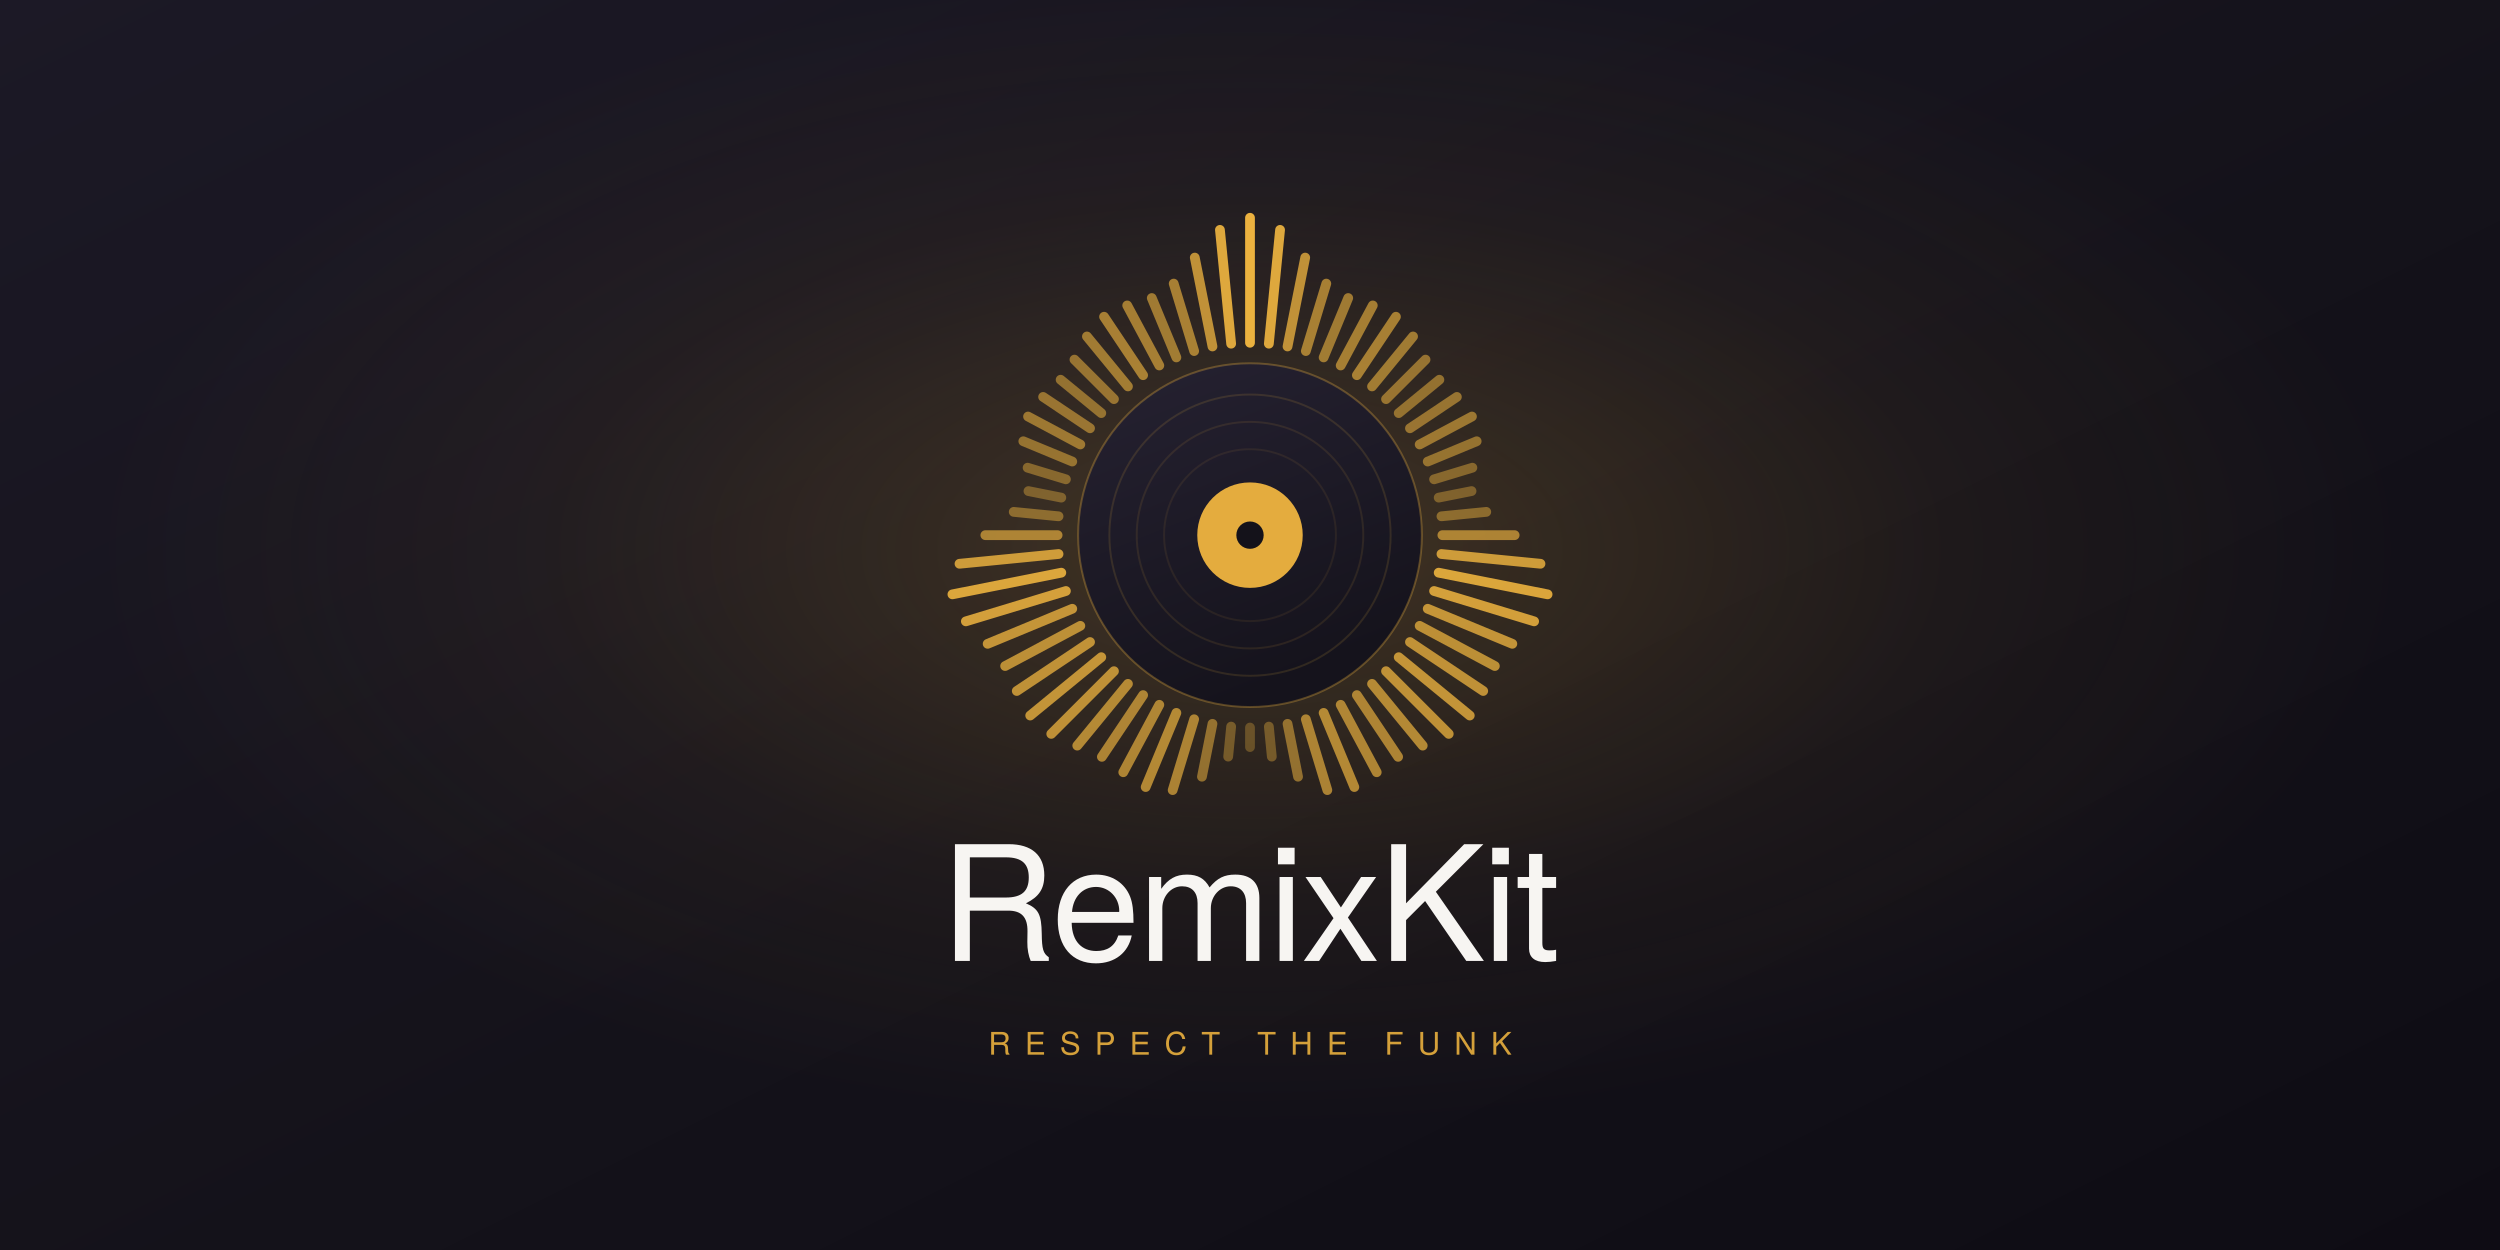
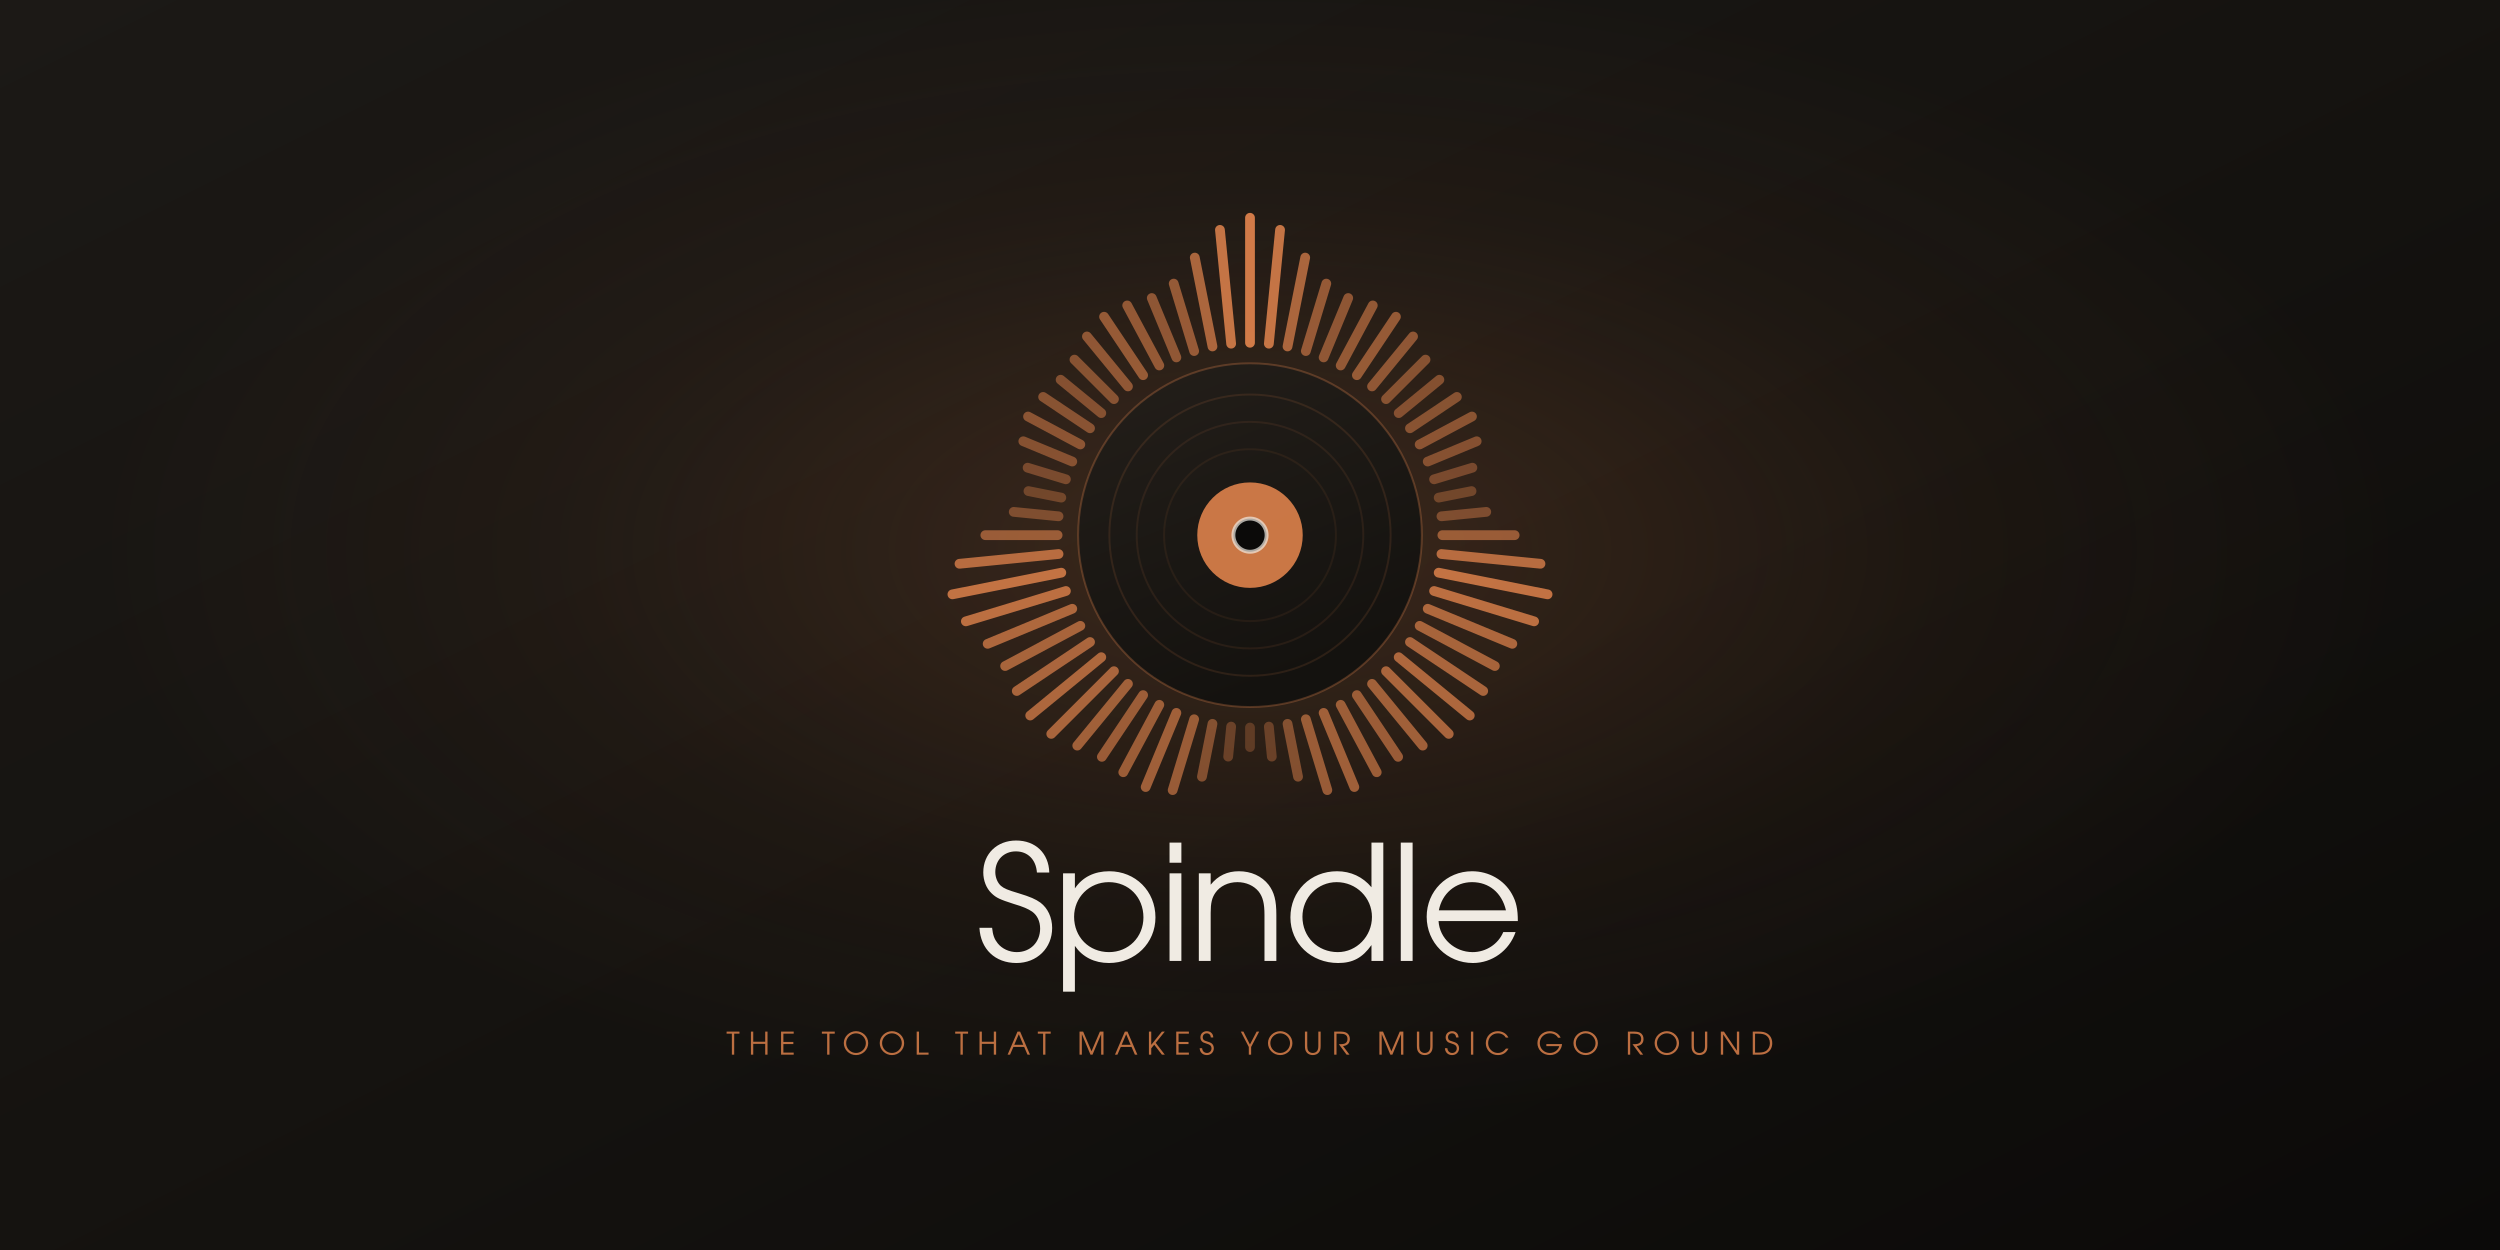
- <svg xmlns="http://www.w3.org/2000/svg" width="1280" height="640" viewBox="0 0 1280 640" role="img" aria-label="RemixKit — Respect the Funk">
+ <svg xmlns="http://www.w3.org/2000/svg" width="1280" height="640" viewBox="0 0 1280 640" role="img" aria-label="Spindle — The tool that makes your music go round">
  <defs>
    <linearGradient id="bg" x1="0" y1="0" x2="1" y2="1">
-       <stop offset="0" stop-color="#1c1926" />
-       <stop offset="0.55" stop-color="#14121a" />
-       <stop offset="1" stop-color="#0e0c14" />
+       <stop offset="0" stop-color="#1c1916" />
+       <stop offset="0.55" stop-color="#14120f" />
+       <stop offset="1" stop-color="#0b0a09" />
    </linearGradient>
    <radialGradient id="glow" cx="0.5" cy="0.44" r="0.46">
-       <stop offset="0" stop-color="#f5b940" stop-opacity="0.20" />
-       <stop offset="0.6" stop-color="#f5b940" stop-opacity="0.05" />
-       <stop offset="1" stop-color="#f5b940" stop-opacity="0" />
+       <stop offset="0" stop-color="#d97f4a" stop-opacity="0.20" />
+       <stop offset="0.6" stop-color="#d97f4a" stop-opacity="0.05" />
+       <stop offset="1" stop-color="#d97f4a" stop-opacity="0" />
    </radialGradient>
    <linearGradient id="disc" x1="0" y1="0" x2="0.4" y2="1">
-       <stop offset="0" stop-color="#262232" />
-       <stop offset="1" stop-color="#15131c" />
+       <stop offset="0" stop-color="#241f1a" />
+       <stop offset="1" stop-color="#14120f" />
    </linearGradient>
  </defs>
  <rect width="1280" height="640" fill="url(#bg)" />
  <rect width="1280" height="640" fill="url(#glow)" />
  <g>
    <circle cx="640" cy="274" r="88" fill="url(#disc)" />
-     <circle cx="640" cy="274" r="88" fill="none" stroke="#f5b940" stroke-opacity="0.30" />
-     <circle cx="640" cy="274" r="72" fill="none" stroke="#f5b940" stroke-opacity="0.13" />
-     <circle cx="640" cy="274" r="58" fill="none" stroke="#f5b940" stroke-opacity="0.10" />
-     <circle cx="640" cy="274" r="44" fill="none" stroke="#f5b940" stroke-opacity="0.08" />
-     <circle cx="640" cy="274" r="27" fill="#f5b940" fill-opacity="0.92" />
-     <circle cx="640" cy="274" r="7" fill="#14121a" />
-     <g transform="translate(640, 274)" fill="#f5b940">
+     <circle cx="640" cy="274" r="88" fill="none" stroke="#d97f4a" stroke-opacity="0.30" />
+     <circle cx="640" cy="274" r="72" fill="none" stroke="#d97f4a" stroke-opacity="0.13" />
+     <circle cx="640" cy="274" r="58" fill="none" stroke="#d97f4a" stroke-opacity="0.10" />
+     <circle cx="640" cy="274" r="44" fill="none" stroke="#d97f4a" stroke-opacity="0.08" />
+     <circle cx="640" cy="274" r="27" fill="#d97f4a" fill-opacity="0.92" />
+     <circle cx="640" cy="274" r="8.5" fill="#0b0a09" />
+     <circle cx="640" cy="274" r="8.5" fill="none" stroke="#f0ebe3" stroke-opacity="0.70" stroke-width="2" />
+     <g transform="translate(640, 274)" fill="#d97f4a">
      <rect x="-2.50" y="-165.00" width="5.00" height="69.00" rx="2.50" transform="rotate(0.000)" opacity="0.950" />
      <rect x="-2.50" y="-159.56" width="5.00" height="63.56" rx="2.50" transform="rotate(5.625)" opacity="0.885" />
      <rect x="-2.50" y="-147.40" width="5.00" height="51.40" rx="2.50" transform="rotate(11.250)" opacity="0.738" />
      <rect x="-2.50" y="-137.09" width="5.00" height="41.09" rx="2.50" transform="rotate(16.875)" opacity="0.614" />
      <rect x="-2.50" y="-133.91" width="5.00" height="37.91" rx="2.50" transform="rotate(22.500)" opacity="0.576" />
      <rect x="-2.50" y="-135.86" width="5.00" height="39.86" rx="2.50" transform="rotate(28.125)" opacity="0.599" />
      <rect x="-2.50" y="-136.99" width="5.00" height="40.99" rx="2.50" transform="rotate(33.750)" opacity="0.613" />
      <rect x="-2.50" y="-134.10" width="5.00" height="38.10" rx="2.50" transform="rotate(39.375)" opacity="0.578" />
      <rect x="-2.50" y="-129.60" width="5.00" height="33.60" rx="2.50" transform="rotate(45.000)" opacity="0.524" />
      <rect x="-2.50" y="-127.93" width="5.00" height="31.93" rx="2.50" transform="rotate(50.625)" opacity="0.504" />
      <rect x="-2.50" y="-129.89" width="5.00" height="33.89" rx="2.50" transform="rotate(56.250)" opacity="0.527" />
      <rect x="-2.50" y="-131.35" width="5.00" height="35.35" rx="2.50" transform="rotate(61.875)" opacity="0.545" />
      <rect x="-2.50" y="-128.12" width="5.00" height="32.12" rx="2.50" transform="rotate(67.500)" opacity="0.506" />
      <rect x="-2.50" y="-121.48" width="5.00" height="25.48" rx="2.50" transform="rotate(73.125)" opacity="0.426" />
      <rect x="-2.50" y="-118.15" width="5.00" height="22.15" rx="2.50" transform="rotate(78.750)" opacity="0.386" />
      <rect x="-2.50" y="-124.05" width="5.00" height="28.05" rx="2.50" transform="rotate(84.375)" opacity="0.457" />
      <rect x="-2.50" y="-138.00" width="5.00" height="42.00" rx="2.50" transform="rotate(90.000)" opacity="0.625" />
      <rect x="-2.50" y="-151.95" width="5.00" height="55.95" rx="2.50" transform="rotate(95.625)" opacity="0.793" />
      <rect x="-2.50" y="-157.85" width="5.00" height="61.85" rx="2.50" transform="rotate(101.250)" opacity="0.864" />
      <rect x="-2.50" y="-154.52" width="5.00" height="58.52" rx="2.50" transform="rotate(106.875)" opacity="0.824" />
      <rect x="-2.50" y="-147.88" width="5.00" height="51.88" rx="2.50" transform="rotate(112.500)" opacity="0.744" />
      <rect x="-2.50" y="-144.65" width="5.00" height="48.65" rx="2.50" transform="rotate(118.125)" opacity="0.705" />
      <rect x="-2.50" y="-146.11" width="5.00" height="50.11" rx="2.50" transform="rotate(123.750)" opacity="0.723" />
      <rect x="-2.50" y="-148.07" width="5.00" height="52.07" rx="2.50" transform="rotate(129.375)" opacity="0.746" />
      <rect x="-2.50" y="-146.40" width="5.00" height="50.40" rx="2.50" transform="rotate(135.000)" opacity="0.726" />
      <rect x="-2.50" y="-141.90" width="5.00" height="45.90" rx="2.50" transform="rotate(140.625)" opacity="0.672" />
      <rect x="-2.50" y="-139.01" width="5.00" height="43.01" rx="2.50" transform="rotate(146.250)" opacity="0.637" />
      <rect x="-2.50" y="-140.14" width="5.00" height="44.14" rx="2.50" transform="rotate(151.875)" opacity="0.651" />
      <rect x="-2.50" y="-142.09" width="5.00" height="46.09" rx="2.50" transform="rotate(157.500)" opacity="0.674" />
      <rect x="-2.50" y="-138.91" width="5.00" height="42.91" rx="2.50" transform="rotate(163.125)" opacity="0.636" />
      <rect x="-2.50" y="-128.60" width="5.00" height="32.60" rx="2.50" transform="rotate(168.750)" opacity="0.512" />
      <rect x="-2.50" y="-116.44" width="5.00" height="20.44" rx="2.50" transform="rotate(174.375)" opacity="0.365" />
      <rect x="-2.50" y="-111.00" width="5.00" height="15.00" rx="2.50" transform="rotate(180.000)" opacity="0.300" />
      <rect x="-2.50" y="-116.44" width="5.00" height="20.44" rx="2.50" transform="rotate(185.625)" opacity="0.365" />
      <rect x="-2.50" y="-128.60" width="5.00" height="32.60" rx="2.50" transform="rotate(191.250)" opacity="0.512" />
      <rect x="-2.50" y="-138.91" width="5.00" height="42.91" rx="2.50" transform="rotate(196.875)" opacity="0.636" />
      <rect x="-2.50" y="-142.09" width="5.00" height="46.09" rx="2.50" transform="rotate(202.500)" opacity="0.674" />
      <rect x="-2.50" y="-140.14" width="5.00" height="44.14" rx="2.50" transform="rotate(208.125)" opacity="0.651" />
      <rect x="-2.50" y="-139.01" width="5.00" height="43.01" rx="2.50" transform="rotate(213.750)" opacity="0.637" />
      <rect x="-2.50" y="-141.90" width="5.00" height="45.90" rx="2.50" transform="rotate(219.375)" opacity="0.672" />
      <rect x="-2.50" y="-146.40" width="5.00" height="50.40" rx="2.50" transform="rotate(225.000)" opacity="0.726" />
      <rect x="-2.50" y="-148.07" width="5.00" height="52.07" rx="2.50" transform="rotate(230.625)" opacity="0.746" />
      <rect x="-2.50" y="-146.11" width="5.00" height="50.11" rx="2.50" transform="rotate(236.250)" opacity="0.723" />
      <rect x="-2.50" y="-144.65" width="5.00" height="48.65" rx="2.50" transform="rotate(241.875)" opacity="0.705" />
      <rect x="-2.50" y="-147.88" width="5.00" height="51.88" rx="2.50" transform="rotate(247.500)" opacity="0.744" />
      <rect x="-2.50" y="-154.52" width="5.00" height="58.52" rx="2.50" transform="rotate(253.125)" opacity="0.824" />
      <rect x="-2.50" y="-157.85" width="5.00" height="61.85" rx="2.50" transform="rotate(258.750)" opacity="0.864" />
      <rect x="-2.50" y="-151.95" width="5.00" height="55.95" rx="2.50" transform="rotate(264.375)" opacity="0.793" />
      <rect x="-2.50" y="-138.00" width="5.00" height="42.00" rx="2.50" transform="rotate(270.000)" opacity="0.625" />
      <rect x="-2.50" y="-124.05" width="5.00" height="28.05" rx="2.50" transform="rotate(275.625)" opacity="0.457" />
      <rect x="-2.50" y="-118.15" width="5.00" height="22.15" rx="2.50" transform="rotate(281.250)" opacity="0.386" />
      <rect x="-2.50" y="-121.48" width="5.00" height="25.48" rx="2.50" transform="rotate(286.875)" opacity="0.426" />
      <rect x="-2.50" y="-128.12" width="5.00" height="32.12" rx="2.50" transform="rotate(292.500)" opacity="0.506" />
      <rect x="-2.50" y="-131.35" width="5.00" height="35.35" rx="2.50" transform="rotate(298.125)" opacity="0.545" />
      <rect x="-2.50" y="-129.89" width="5.00" height="33.89" rx="2.50" transform="rotate(303.750)" opacity="0.527" />
      <rect x="-2.50" y="-127.93" width="5.00" height="31.93" rx="2.50" transform="rotate(309.375)" opacity="0.504" />
      <rect x="-2.50" y="-129.60" width="5.00" height="33.60" rx="2.50" transform="rotate(315.000)" opacity="0.524" />
      <rect x="-2.50" y="-134.10" width="5.00" height="38.10" rx="2.50" transform="rotate(320.625)" opacity="0.578" />
      <rect x="-2.50" y="-136.99" width="5.00" height="40.99" rx="2.50" transform="rotate(326.250)" opacity="0.613" />
      <rect x="-2.50" y="-135.86" width="5.00" height="39.86" rx="2.50" transform="rotate(331.875)" opacity="0.599" />
      <rect x="-2.50" y="-133.91" width="5.00" height="37.91" rx="2.50" transform="rotate(337.500)" opacity="0.576" />
      <rect x="-2.50" y="-137.09" width="5.00" height="41.09" rx="2.50" transform="rotate(343.125)" opacity="0.614" />
      <rect x="-2.50" y="-147.40" width="5.00" height="51.40" rx="2.50" transform="rotate(348.750)" opacity="0.738" />
      <rect x="-2.50" y="-159.56" width="5.00" height="63.56" rx="2.50" transform="rotate(354.375)" opacity="0.885" />
    </g>
  </g>
-   <g font-family="Futura, 'Avenir Next', 'Helvetica Neue', sans-serif" text-anchor="middle">
-     <text x="640" y="492" font-size="82" font-weight="500" letter-spacing="-1.4" fill="#f7f5f2">RemixKit</text>
-     <text x="640" y="540" font-size="16" letter-spacing="7.2" fill="#f5b940" fill-opacity="0.85">RESPECT THE FUNK</text>
+   <g text-anchor="middle">
+     <text font-family="Futura, 'Avenir Next', 'URW Gothic', 'Helvetica Neue', sans-serif" x="640" y="492" font-size="82" font-weight="500" letter-spacing="-1.4" fill="#f0ebe3">Spindle</text>
+     <text font-family="Futura, 'Avenir Next', 'URW Gothic', 'Helvetica Neue', sans-serif" x="640" y="540" font-size="16" letter-spacing="4.5" fill="#d97f4a" fill-opacity="0.85">THE TOOL THAT MAKES YOUR MUSIC GO ROUND</text>
  </g>
</svg>
